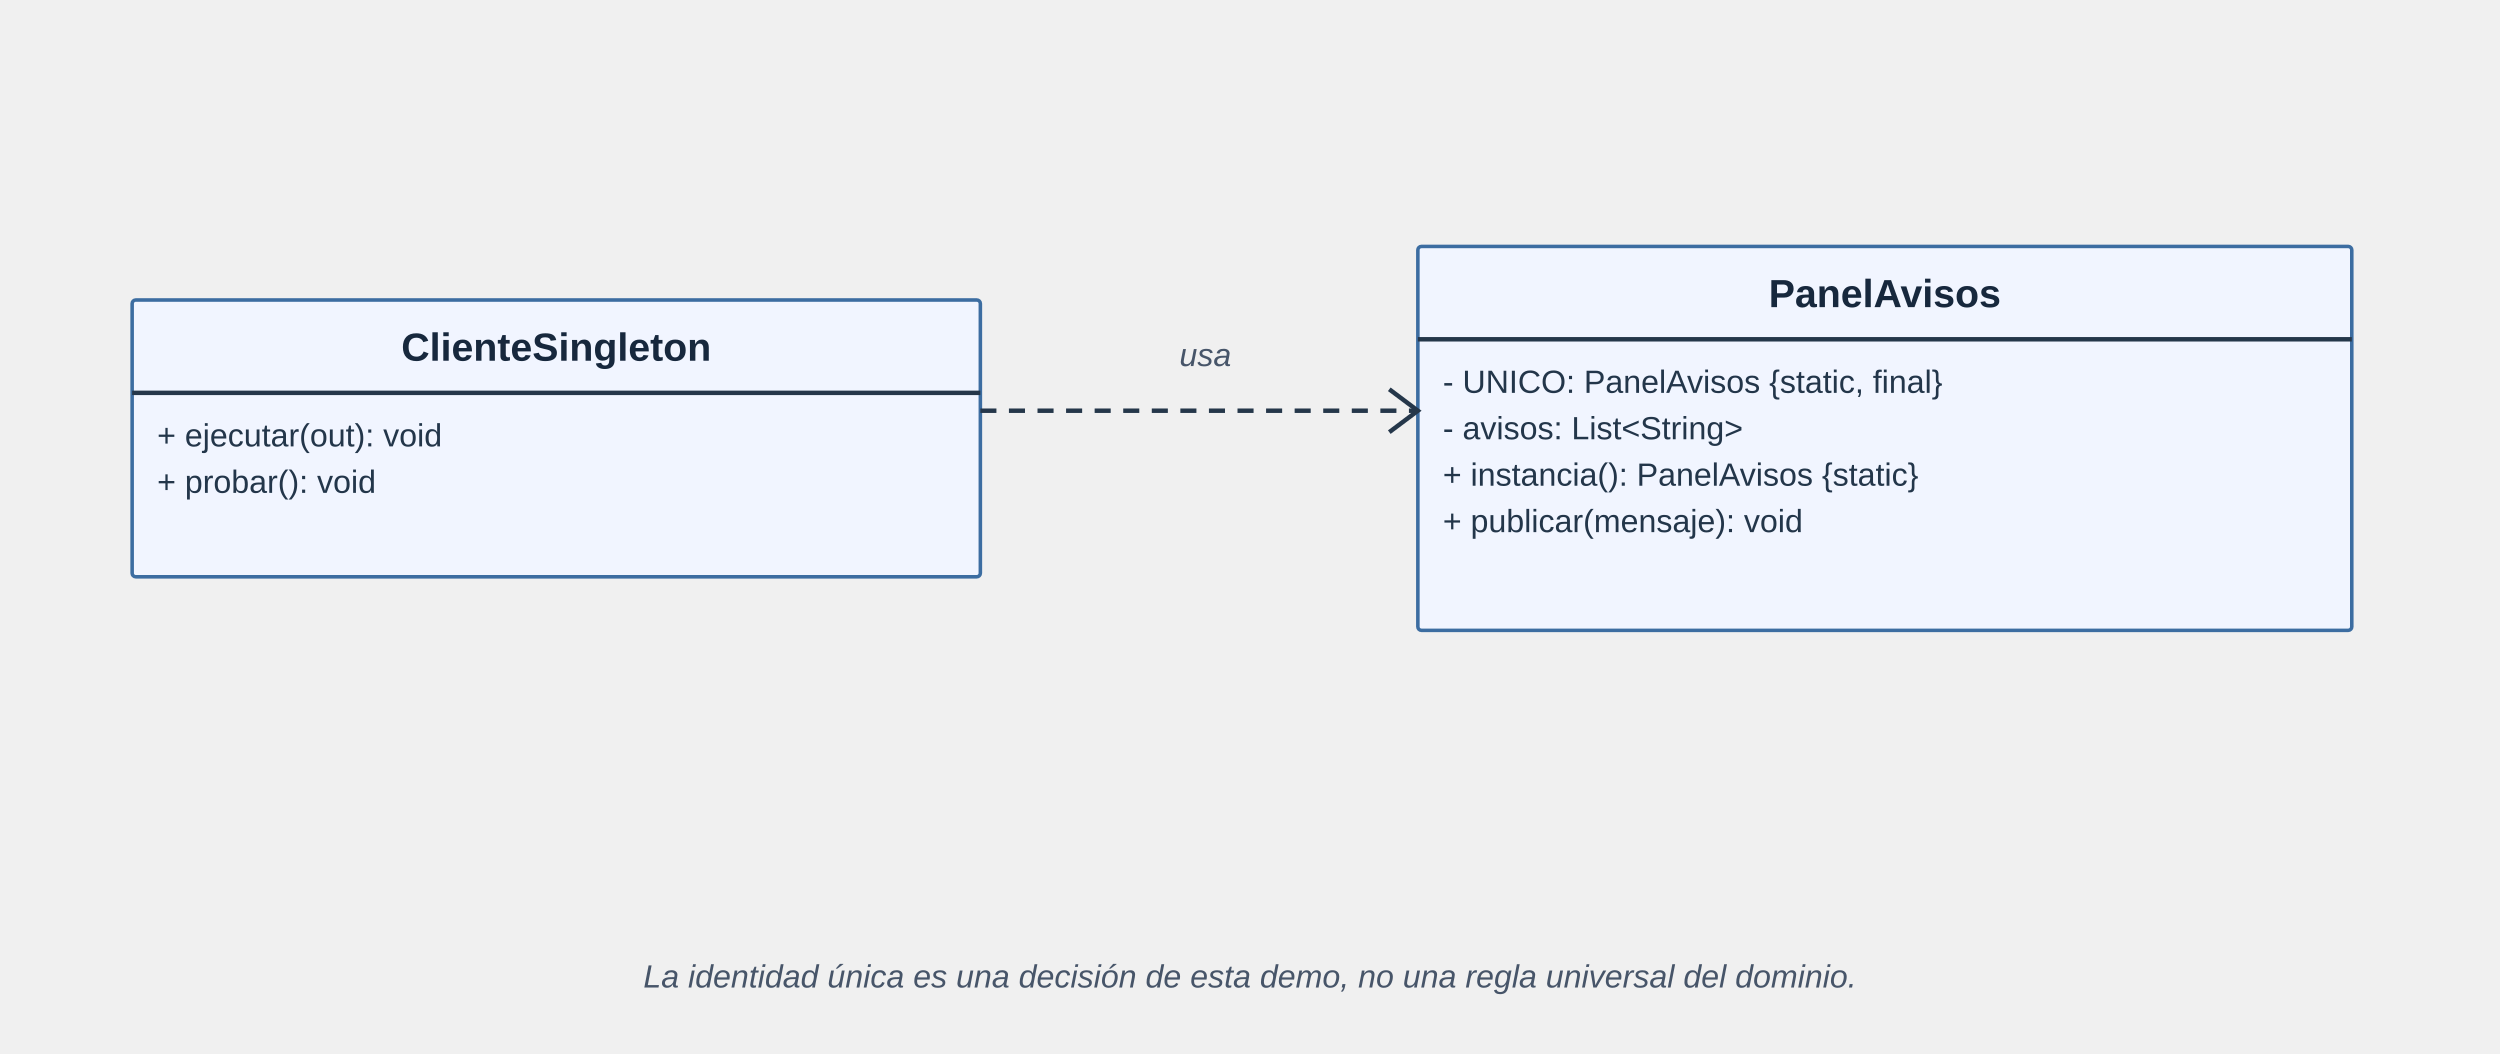
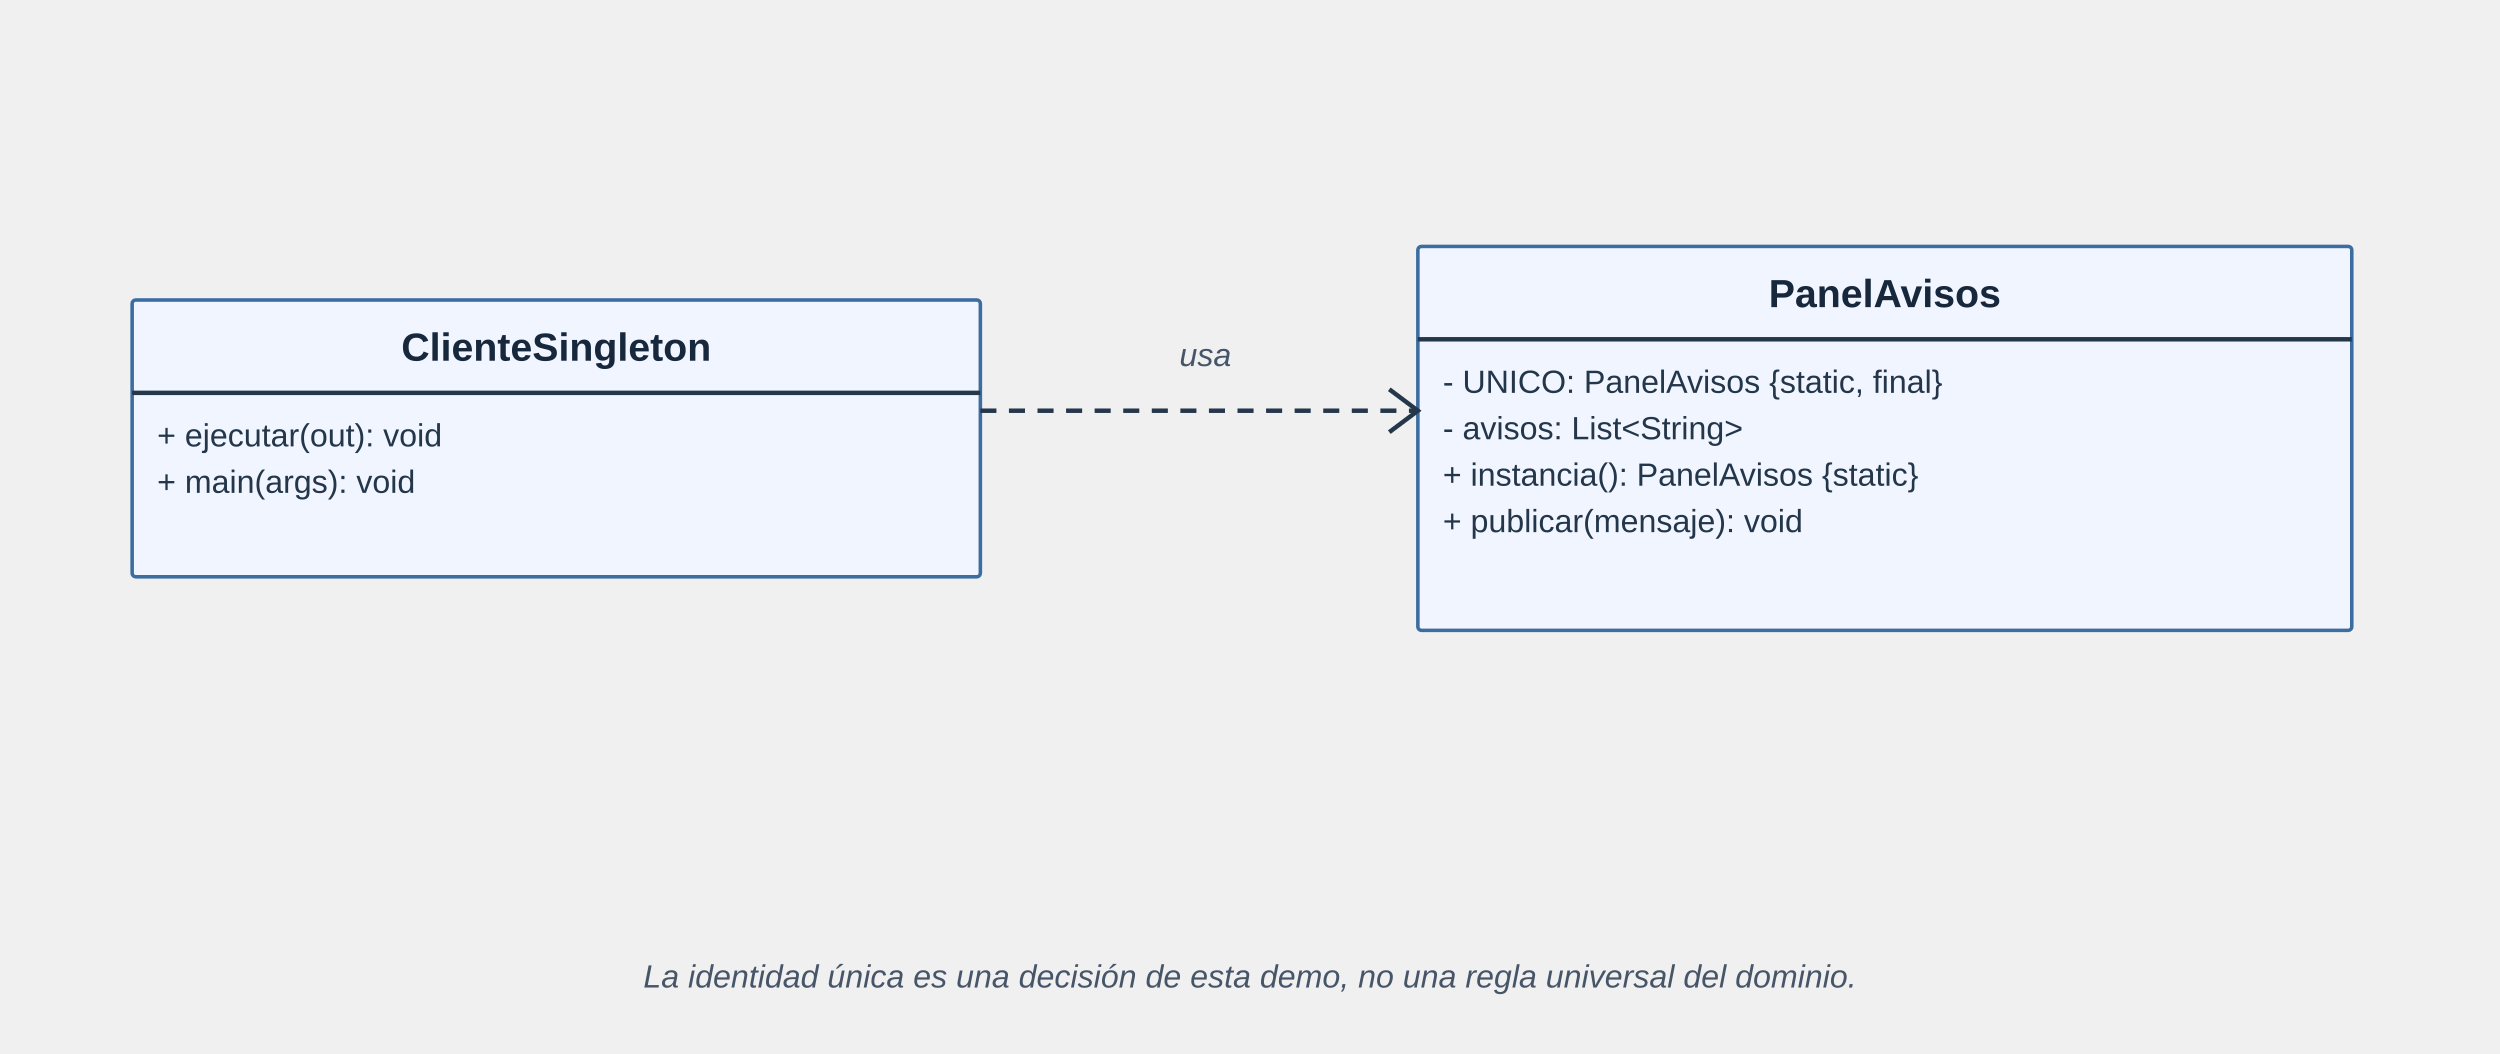
<svg xmlns="http://www.w3.org/2000/svg" width="1400" height="590" viewBox="0 0 1400 590" role="img" aria-labelledby="titulo descripcion">
  <style>
.b{fill:#f1f5ff;stroke:#3c6da1;stroke-width:2}.i{fill:#f4ecff;stroke:#8159a7;stroke-width:2}.l{stroke:#25374a;stroke-width:2.5;fill:none}.d{stroke-dasharray:9 7}.tri{fill:white;stroke:#25374a;stroke-width:2.5}.t{fill:#17283d;font:700 22px Arial,sans-serif;text-anchor:middle}.m{fill:#23364a;font:18px Arial,sans-serif}.n{fill:#475569;font:italic 18px Arial,sans-serif;text-anchor:middle}
</style>
  <rect class="b" x="74" y="168" width="475" height="155" rx="2" />
  <text class="t" x="311.5" y="202">ClienteSingleton</text>
  <path class="l" d="M74 220 H549" />
  <text class="m" x="88" y="250">+ ejecutar(out): void</text>
-   <text class="m" x="88" y="276">+ probar(): void</text>
+   <text class="m" x="88" y="276">+ main(args): void</text>
  <rect class="b" x="794" y="138" width="523" height="215" rx="2" />
  <text class="t" x="1055.5" y="172">PanelAvisos</text>
  <path class="l" d="M794 190 H1317" />
  <text class="m" x="808" y="220">- UNICO: PanelAvisos {static, final}</text>
  <text class="m" x="808" y="246">- avisos: List&lt;String&gt;</text>
  <text class="m" x="808" y="272">+ instancia(): PanelAvisos {static}</text>
  <text class="m" x="808" y="298">+ publicar(mensaje): void</text>
  <path class="l d" d="M549 230 L794 230" />
  <path class="l" d="M778 218 L794 230 L778 242" />
  <text class="n" x="675" y="205">usa</text>
  <text class="n" x="700" y="553">La identidad única es una decisión de esta demo, no una regla universal del dominio.</text>
</svg>
